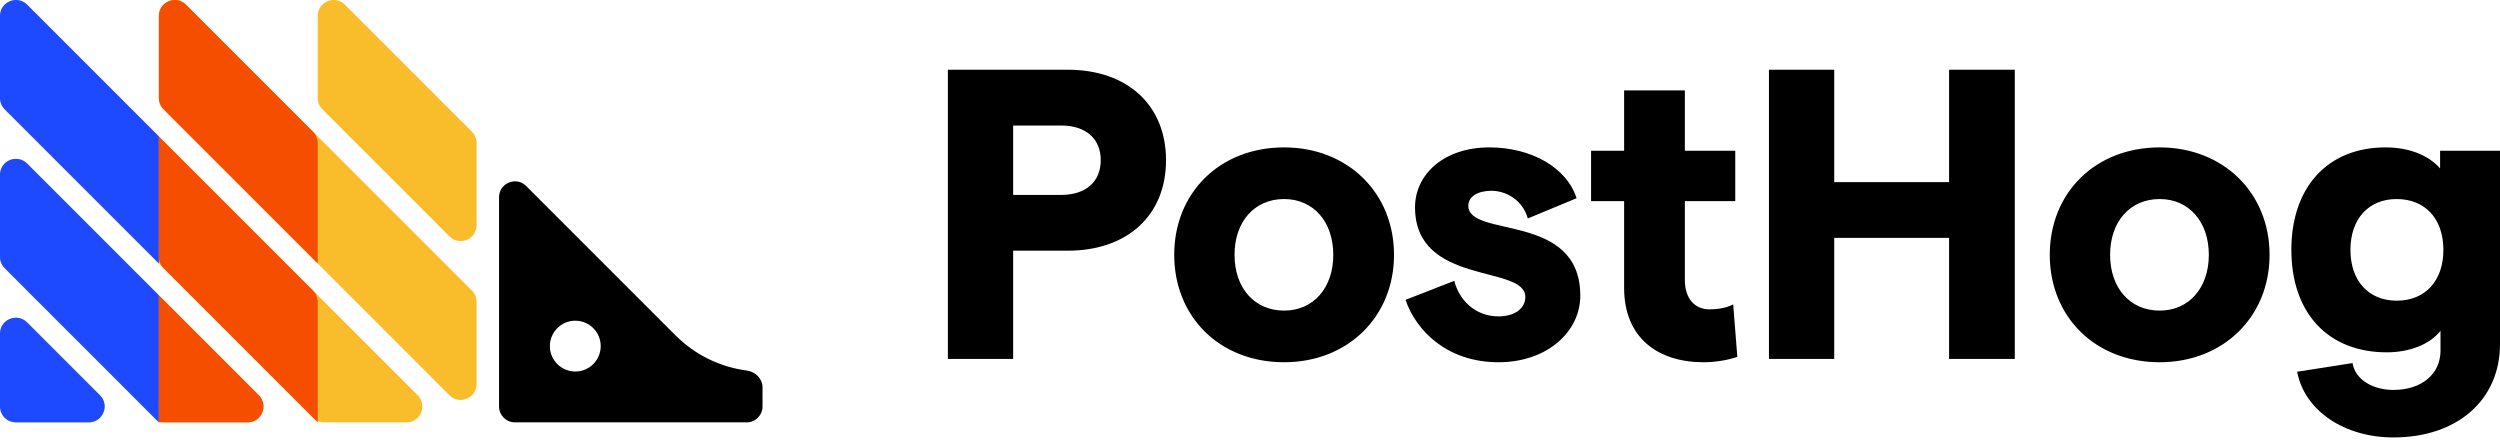
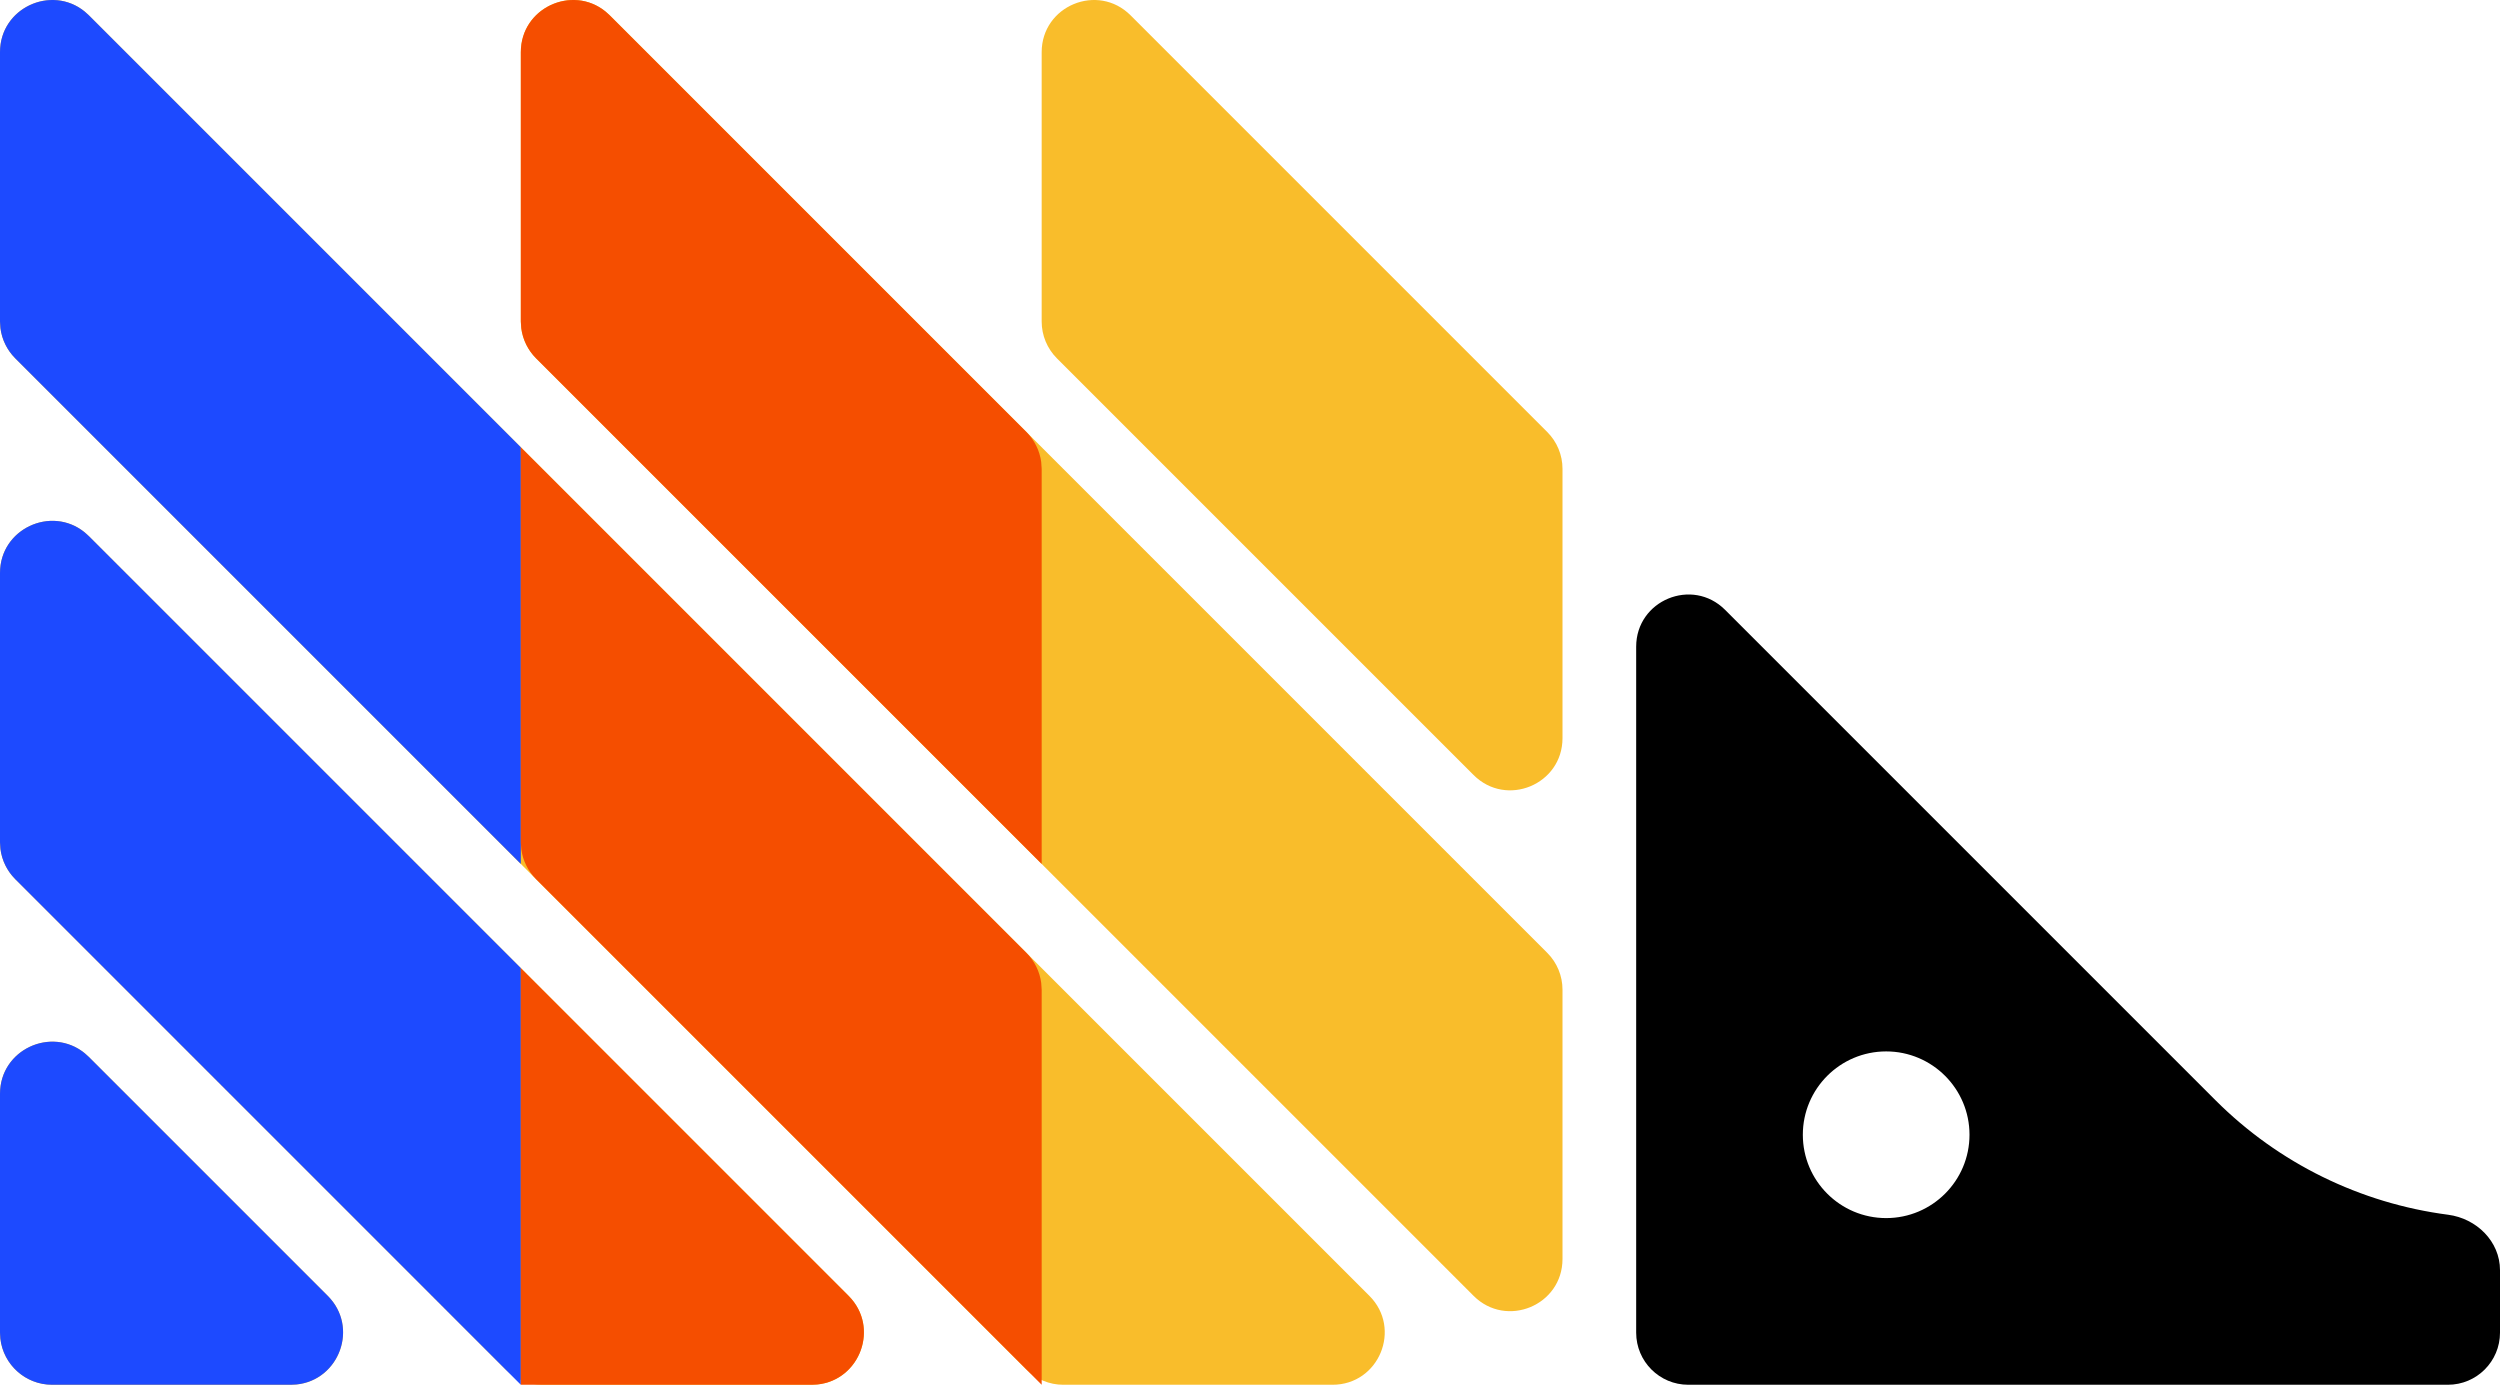
- <svg xmlns="http://www.w3.org/2000/svg" width="512px" height="90px" viewBox="0 0 512 90" version="1.1" preserveAspectRatio="xMidYMid">
+ <svg xmlns="http://www.w3.org/2000/svg" width="256px" height="142px" viewBox="0 0 256 142" version="1.1" preserveAspectRatio="xMidYMid">
  <g>
-     <g>
-       <path d="M0,68.33 C0,65.43 3.505,63.978 5.556,66.028 L20.472,80.945 C22.522,82.995 21.07,86.5 18.171,86.5 L3.254,86.5 C1.457,86.5 0,85.043 0,83.246 L0,68.33 Z M0,52.618 C0,53.481 0.343,54.309 0.953,54.919 L31.581,85.547 C32.191,86.157 33.019,86.5 33.882,86.5 L50.705,86.5 C53.604,86.5 55.056,82.995 53.006,80.945 L5.556,33.494 C3.505,31.444 0,32.896 0,35.795 L0,52.618 Z M0,20.084 C0,20.947 0.343,21.774 0.953,22.385 L64.115,85.547 C64.726,86.157 65.554,86.5 66.417,86.5 L83.239,86.5 C86.139,86.5 87.591,82.995 85.541,80.945 L5.556,0.96 C3.505,-1.09 0,0.362 0,3.261 L0,20.084 Z M32.534,20.084 C32.534,20.947 32.877,21.774 33.488,22.385 L92.047,80.945 C94.098,82.995 97.603,81.543 97.603,78.643 L97.603,61.821 C97.603,60.958 97.26,60.13 96.65,59.52 L38.09,0.96 C36.04,-1.09 32.534,0.362 32.534,3.261 L32.534,20.084 Z M70.624,0.96 C68.574,-1.09 65.069,0.362 65.069,3.261 L65.069,20.084 C65.069,20.947 65.412,21.774 66.022,22.385 L92.047,48.41 C94.098,50.461 97.603,49.008 97.603,46.109 L97.603,29.286 C97.603,28.423 97.26,27.595 96.65,26.985 L70.624,0.96 Z" fill="#F9BD2B" />
-       <path d="M138.393,68.729 L107.76,38.095 C105.71,36.045 102.205,37.497 102.205,40.397 L102.205,83.246 C102.205,85.043 103.662,86.5 105.459,86.5 L152.91,86.5 C154.708,86.5 156.165,85.043 156.165,83.246 L156.165,79.343 C156.165,77.546 154.702,76.111 152.919,75.879 C147.449,75.166 142.333,72.668 138.393,68.729 Z M117.821,76.089 C114.948,76.089 112.616,73.757 112.616,70.884 C112.616,68.01 114.948,65.678 117.821,65.678 C120.695,65.678 123.027,68.01 123.027,70.884 C123.027,73.757 120.695,76.089 117.821,76.089 Z" fill="#000000" />
-       <path d="M5.28,65.78 L5.556,66.028 L20.472,80.944 C22.433,82.905 21.19,86.198 18.54,86.48 L18.171,86.5 L3.254,86.5 C1.585,86.5 0.21,85.244 0.022,83.625 L0,83.246 L0,68.329 C0,65.556 3.207,64.107 5.28,65.78 Z M5.28,33.247 L5.556,33.494 L32.534,60.473 L32.534,86.501 L0.953,54.919 C0.445,54.411 0.122,53.751 0.028,53.046 L0,52.618 L0,35.796 C0,33.022 3.207,31.573 5.28,33.247 Z M0,3.261 C0,0.488 3.207,-0.961 5.28,0.712 L5.556,0.96 L32.534,27.938 L32.534,53.966 L0.953,22.385 C0.445,21.876 0.122,21.217 0.028,20.511 L0,20.084 L0,3.261 Z" fill="#1D4AFF" />
-       <path d="M32.534,27.939 L64.115,59.52 C64.624,60.028 64.947,60.688 65.04,61.393 L65.069,61.821 L65.069,86.501 L33.488,54.919 C32.979,54.411 32.656,53.751 32.563,53.046 L32.534,52.618 L32.534,27.939 Z M32.534,60.472 L53.006,80.944 C54.967,82.905 53.724,86.198 51.075,86.48 L50.705,86.5 L32.534,86.5 L32.534,60.472 Z M37.815,0.712 L38.09,0.96 L64.115,26.985 C64.624,27.494 64.947,28.153 65.04,28.859 L65.069,29.286 L65.069,53.966 L33.488,22.385 C32.979,21.876 32.656,21.217 32.563,20.511 L32.534,20.084 L32.534,3.261 C32.534,0.488 35.742,-0.961 37.815,0.712 Z" fill="#F54E00" />
-     </g>
-     <path d="M194.124,73.51 L207.493,73.51 L207.493,51.341 L218.662,51.341 C230.932,51.341 238.801,44.064 238.801,32.81 C238.801,21.557 230.932,14.28 218.662,14.28 L194.124,14.28 L194.124,73.51 Z M207.493,39.918 L207.493,25.703 L217.309,25.703 C222.386,25.703 225.432,28.41 225.432,32.81 C225.432,37.211 222.386,39.918 217.309,39.918 L207.493,39.918 Z M262.987,74.187 C276.018,74.187 285.495,64.879 285.495,52.187 C285.495,39.495 276.018,30.187 262.987,30.187 C249.787,30.187 240.48,39.495 240.48,52.187 C240.48,64.879 249.787,74.187 262.987,74.187 Z M252.833,52.187 C252.833,45.418 256.895,40.764 262.987,40.764 C268.995,40.764 273.056,45.418 273.056,52.187 C273.056,58.956 268.995,63.61 262.987,63.61 C256.895,63.61 252.833,58.956 252.833,52.187 Z M306.889,74.187 C316.874,74.187 323.643,67.925 323.643,60.564 C323.643,43.303 300.712,48.887 300.712,42.118 C300.712,40.257 302.658,39.072 305.451,39.072 C308.328,39.072 311.797,40.849 312.897,44.741 L322.881,40.595 C320.935,34.418 313.743,30.187 305.028,30.187 C295.635,30.187 289.797,35.772 289.797,42.456 C289.797,58.618 312.389,54.133 312.389,60.818 C312.389,63.187 310.189,64.795 306.889,64.795 C302.151,64.795 298.851,61.495 297.835,57.518 L287.851,61.41 C290.051,67.841 296.482,74.187 306.889,74.187 Z M355.805,73.087 L354.958,62.341 C353.52,63.103 351.658,63.356 350.135,63.356 C347.089,63.356 345.059,61.157 345.059,57.349 L345.059,41.187 L355.382,41.187 L355.382,30.864 L345.059,30.864 L345.059,18.511 L332.62,18.511 L332.62,30.864 L325.851,30.864 L325.851,41.187 L332.62,41.187 L332.62,58.956 C332.62,69.28 339.643,74.187 348.866,74.187 C351.405,74.187 353.774,73.764 355.805,73.087 Z M399.173,14.28 L399.173,37.295 L375.65,37.295 L375.65,14.28 L362.281,14.28 L362.281,73.51 L375.65,73.51 L375.65,48.718 L399.173,48.718 L399.173,73.51 L412.627,73.51 L412.627,14.28 L399.173,14.28 Z M442.3,74.187 C455.331,74.187 464.808,64.879 464.808,52.187 C464.808,39.495 455.331,30.187 442.3,30.187 C429.1,30.187 419.793,39.495 419.793,52.187 C419.793,64.879 429.1,74.187 442.3,74.187 Z M432.147,52.187 C432.147,45.418 436.208,40.764 442.3,40.764 C448.308,40.764 452.369,45.418 452.369,52.187 C452.369,58.956 448.308,63.61 442.3,63.61 C436.208,63.61 432.147,58.956 432.147,52.187 Z M488.816,72.156 C493.469,72.156 497.616,70.548 499.815,67.756 L499.815,71.818 C499.815,76.556 496.008,79.856 490.169,79.856 C486.023,79.856 482.385,77.825 481.793,74.356 L470.454,76.133 C471.977,84.171 480.185,89.587 490.169,89.587 C503.285,89.587 512,81.887 512,70.464 L512,30.864 L499.731,30.864 L499.731,34.503 C497.446,31.88 493.554,30.187 488.562,30.187 C476.716,30.187 469.27,38.31 469.27,51.172 C469.27,64.033 476.716,72.156 488.816,72.156 Z M481.369,51.172 C481.369,44.826 485.093,40.764 490.846,40.764 C496.685,40.764 500.408,44.826 500.408,51.172 C500.408,57.518 496.685,61.579 490.846,61.579 C485.093,61.579 481.369,57.518 481.369,51.172 Z" fill="#000000" />
+     <path d="M0,112.012 C0,107.259 5.746,104.879 9.107,108.24 L33.559,132.692 C36.92,136.053 34.54,141.799 29.787,141.799 L5.335,141.799 C2.389,141.799 0,139.411 0,136.464 L0,112.012 Z M0,86.256 C0,87.671 0.562,89.028 1.563,90.029 L51.771,140.237 C52.771,141.237 54.128,141.799 55.543,141.799 L83.12,141.799 C87.873,141.799 90.254,136.053 86.893,132.692 L9.107,54.907 C5.746,51.546 0,53.926 0,58.679 L0,86.256 Z M0,32.923 C0,34.338 0.562,35.695 1.563,36.695 L105.104,140.237 C106.104,141.237 107.462,141.799 108.876,141.799 L136.454,141.799 C141.207,141.799 143.587,136.053 140.226,132.692 L9.107,1.573 C5.747,-1.788 0,0.593 0,5.346 L0,32.923 Z M53.333,32.923 C53.333,34.338 53.896,35.695 54.896,36.695 L150.893,132.692 C154.254,136.053 160,133.673 160,128.92 L160,101.342 C160,99.928 159.438,98.57 158.437,97.57 L62.441,1.573 C59.08,-1.788 53.333,0.593 53.333,5.346 L53.333,32.923 Z M115.774,1.573 C112.413,-1.788 106.667,0.593 106.667,5.346 L106.667,32.923 C106.667,34.338 107.229,35.695 108.229,36.695 L150.893,79.359 C154.254,82.72 160,80.339 160,75.586 L160,48.009 C160,46.594 159.438,45.237 158.437,44.237 L115.774,1.573 Z" fill="#F9BD2B" />
+     <path d="M226.867,112.666 L176.651,62.45 C173.29,59.089 167.544,61.469 167.544,66.222 L167.544,136.464 C167.544,139.41 169.932,141.799 172.879,141.799 L250.665,141.799 C253.612,141.799 256,139.41 256,136.464 L256,130.067 C256,127.121 253.601,124.768 250.679,124.388 C241.713,123.22 233.326,119.125 226.867,112.666 Z M193.143,124.732 C188.433,124.732 184.61,120.909 184.61,116.199 C184.61,111.488 188.433,107.665 193.143,107.665 C197.854,107.665 201.677,111.488 201.677,116.199 C201.677,120.909 197.854,124.732 193.143,124.732 Z" fill="#000000" />
+     <path d="M8.656,107.833 L9.107,108.239 L33.559,132.692 C36.774,135.906 34.736,141.304 30.393,141.767 L29.787,141.799 L5.335,141.799 C2.599,141.799 0.344,139.739 0.036,137.086 L0,136.464 L0,112.012 C0,107.465 5.258,105.09 8.656,107.833 Z M8.656,54.501 L9.107,54.907 L53.333,99.133 L53.333,141.8 L1.563,90.029 C0.729,89.195 0.2,88.114 0.046,86.958 L0,86.257 L0,58.679 C0,54.133 5.258,51.758 8.656,54.501 Z M0,5.346 C0,0.799 5.258,-1.576 8.656,1.167 L9.107,1.573 L53.333,45.799 L53.333,88.466 L1.563,36.695 C0.729,35.861 0.2,34.78 0.046,33.624 L0,32.923 L0,5.346 Z" fill="#1D4AFF" />
+     <path d="M53.333,45.8 L105.104,97.571 C105.938,98.404 106.467,99.486 106.62,100.642 L106.667,101.343 L106.667,141.8 L54.896,90.029 C54.062,89.195 53.533,88.114 53.38,86.958 L53.333,86.257 L53.333,45.8 Z M53.333,99.132 L86.893,132.692 C90.108,135.906 88.069,141.304 83.727,141.767 L83.12,141.799 L53.333,141.799 L53.333,99.132 Z M61.989,1.167 L62.441,1.573 L105.104,44.237 C105.938,45.07 106.467,46.152 106.62,47.308 L106.667,48.009 L106.667,88.466 L54.896,36.695 C54.062,35.861 53.533,34.78 53.38,33.624 L53.333,32.923 L53.333,5.346 C53.333,0.799 58.591,-1.576 61.989,1.167 Z" fill="#F54E00" />
  </g>
</svg>
